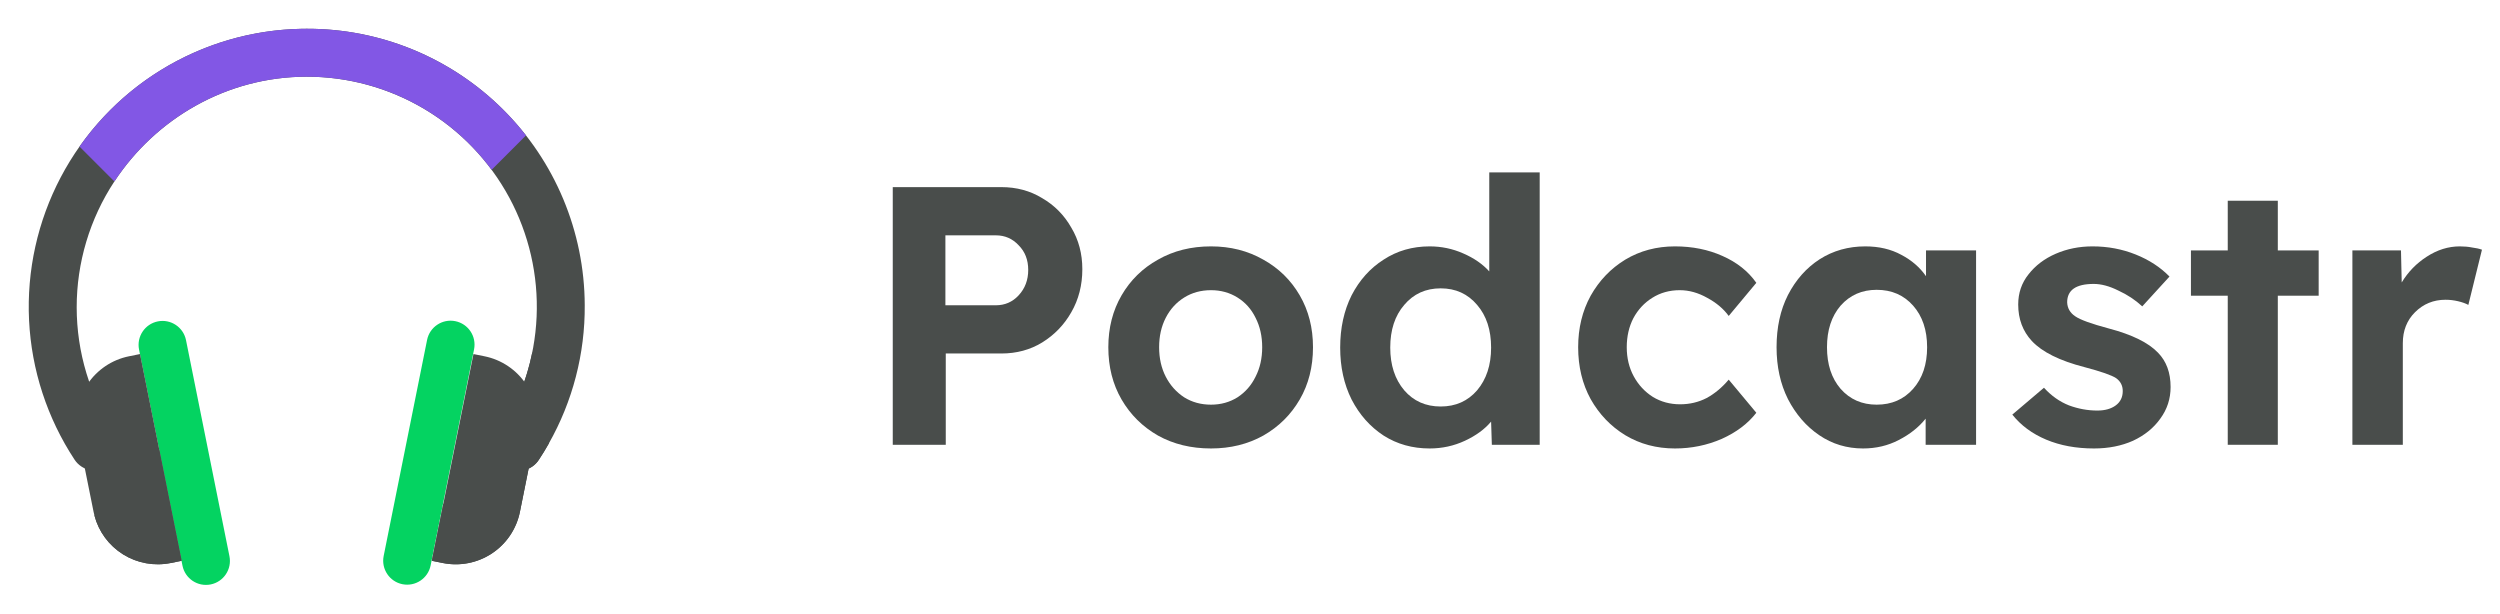
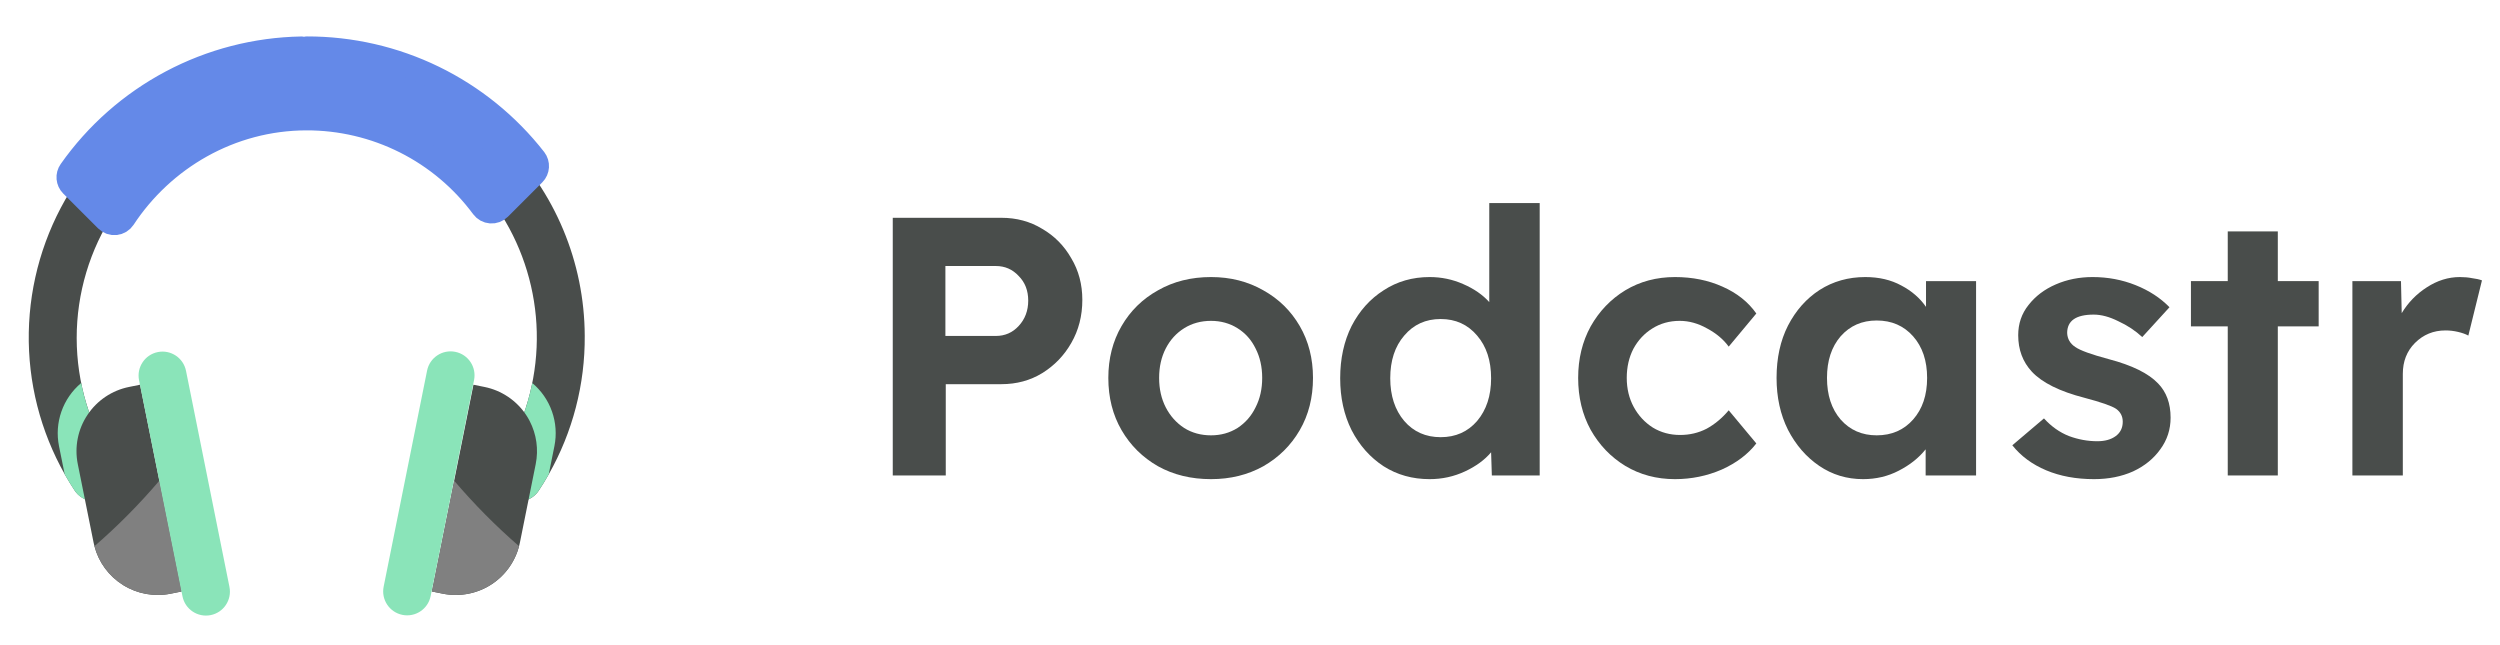
- <svg xmlns="http://www.w3.org/2000/svg" width="163" height="40" viewBox="0 0 163 40" fill="none">
-   <path d="M58.208 29V12.2H65.288C66.28 12.2 67.168 12.44 67.952 12.92C68.752 13.384 69.384 14.024 69.848 14.84C70.328 15.64 70.568 16.544 70.568 17.552C70.568 18.592 70.328 19.528 69.848 20.36C69.384 21.176 68.752 21.832 67.952 22.328C67.168 22.808 66.28 23.048 65.288 23.048H61.664V29H58.208ZM61.64 19.904H64.928C65.52 19.904 66.016 19.688 66.416 19.256C66.832 18.808 67.04 18.256 67.04 17.6C67.04 16.944 66.832 16.408 66.416 15.992C66.016 15.56 65.52 15.344 64.928 15.344H61.64V19.904Z" fill="#494D4B" />
-   <path d="M78.959 29.24C77.663 29.24 76.511 28.96 75.503 28.4C74.495 27.824 73.703 27.04 73.127 26.048C72.551 25.056 72.263 23.92 72.263 22.64C72.263 21.376 72.551 20.248 73.127 19.256C73.703 18.264 74.495 17.488 75.503 16.928C76.511 16.352 77.663 16.064 78.959 16.064C80.223 16.064 81.359 16.352 82.367 16.928C83.375 17.488 84.167 18.264 84.743 19.256C85.319 20.248 85.607 21.376 85.607 22.64C85.607 23.92 85.319 25.056 84.743 26.048C84.167 27.04 83.375 27.824 82.367 28.4C81.359 28.96 80.223 29.24 78.959 29.24ZM78.959 26.384C79.599 26.384 80.175 26.224 80.687 25.904C81.199 25.568 81.591 25.12 81.863 24.56C82.151 24 82.295 23.36 82.295 22.64C82.295 21.92 82.151 21.28 81.863 20.72C81.591 20.16 81.199 19.72 80.687 19.4C80.175 19.08 79.599 18.92 78.959 18.92C78.303 18.92 77.719 19.08 77.207 19.4C76.695 19.72 76.295 20.16 76.007 20.72C75.719 21.28 75.575 21.92 75.575 22.64C75.575 23.36 75.719 24 76.007 24.56C76.295 25.12 76.695 25.568 77.207 25.904C77.719 26.224 78.303 26.384 78.959 26.384Z" fill="#494D4B" />
-   <path d="M93.212 29.24C92.092 29.24 91.092 28.96 90.212 28.4C89.332 27.824 88.636 27.04 88.124 26.048C87.628 25.056 87.38 23.928 87.38 22.664C87.38 21.384 87.628 20.248 88.124 19.256C88.636 18.264 89.332 17.488 90.212 16.928C91.092 16.352 92.092 16.064 93.212 16.064C93.98 16.064 94.708 16.216 95.396 16.52C96.1 16.824 96.668 17.216 97.1 17.696V11.24H100.388V29H97.268L97.22 27.488C96.804 27.984 96.236 28.4 95.516 28.736C94.796 29.072 94.028 29.24 93.212 29.24ZM93.932 26.504C94.908 26.504 95.7 26.152 96.308 25.448C96.916 24.728 97.22 23.8 97.22 22.664C97.22 21.512 96.916 20.584 96.308 19.88C95.7 19.16 94.908 18.8 93.932 18.8C92.956 18.8 92.164 19.16 91.556 19.88C90.948 20.584 90.644 21.512 90.644 22.664C90.644 23.8 90.948 24.728 91.556 25.448C92.164 26.152 92.956 26.504 93.932 26.504Z" fill="#494D4B" />
-   <path d="M109.208 29.24C108.008 29.24 106.928 28.952 105.968 28.376C105.024 27.8 104.272 27.016 103.712 26.024C103.168 25.032 102.896 23.904 102.896 22.64C102.896 21.392 103.168 20.272 103.712 19.28C104.272 18.288 105.024 17.504 105.968 16.928C106.928 16.352 108.008 16.064 109.208 16.064C110.344 16.064 111.376 16.272 112.304 16.688C113.248 17.104 113.984 17.688 114.512 18.44L112.712 20.6C112.376 20.136 111.912 19.744 111.32 19.424C110.728 19.088 110.128 18.92 109.52 18.92C108.848 18.92 108.248 19.088 107.72 19.424C107.208 19.744 106.8 20.184 106.496 20.744C106.208 21.304 106.064 21.936 106.064 22.64C106.064 23.344 106.216 23.976 106.52 24.536C106.824 25.096 107.24 25.544 107.768 25.88C108.296 26.2 108.888 26.36 109.544 26.36C110.168 26.36 110.744 26.224 111.272 25.952C111.8 25.664 112.28 25.264 112.712 24.752L114.512 26.912C113.968 27.616 113.216 28.184 112.256 28.616C111.296 29.032 110.28 29.24 109.208 29.24Z" fill="#494D4B" />
-   <path d="M121.472 29.24C120.416 29.24 119.464 28.952 118.616 28.376C117.768 27.8 117.088 27.016 116.576 26.024C116.08 25.032 115.832 23.904 115.832 22.64C115.832 21.344 116.08 20.208 116.576 19.232C117.088 18.24 117.776 17.464 118.64 16.904C119.52 16.344 120.512 16.064 121.616 16.064C122.512 16.064 123.296 16.248 123.968 16.616C124.64 16.968 125.176 17.432 125.576 18.008V16.328H128.84V29H125.552V27.296C125.104 27.856 124.52 28.32 123.8 28.688C123.096 29.056 122.32 29.24 121.472 29.24ZM122.36 26.384C123.336 26.384 124.128 26.04 124.736 25.352C125.344 24.664 125.648 23.76 125.648 22.64C125.648 21.52 125.344 20.616 124.736 19.928C124.128 19.24 123.336 18.896 122.36 18.896C121.4 18.896 120.616 19.24 120.008 19.928C119.416 20.616 119.12 21.52 119.12 22.64C119.12 23.76 119.416 24.664 120.008 25.352C120.616 26.04 121.4 26.384 122.36 26.384Z" fill="#494D4B" />
-   <path d="M136.531 29.24C135.363 29.24 134.323 29.048 133.411 28.664C132.499 28.28 131.763 27.736 131.203 27.032L133.267 25.28C133.747 25.808 134.291 26.192 134.899 26.432C135.507 26.656 136.123 26.768 136.747 26.768C137.243 26.768 137.643 26.656 137.947 26.432C138.251 26.208 138.403 25.896 138.403 25.496C138.403 25.144 138.259 24.864 137.971 24.656C137.683 24.464 136.995 24.224 135.907 23.936C134.291 23.52 133.147 22.952 132.475 22.232C131.883 21.592 131.587 20.8 131.587 19.856C131.587 19.104 131.811 18.448 132.259 17.888C132.707 17.312 133.299 16.864 134.035 16.544C134.771 16.224 135.571 16.064 136.435 16.064C137.427 16.064 138.363 16.24 139.243 16.592C140.123 16.944 140.859 17.424 141.451 18.032L139.675 19.976C139.227 19.56 138.707 19.216 138.115 18.944C137.539 18.656 137.003 18.512 136.507 18.512C135.355 18.512 134.779 18.912 134.779 19.712C134.795 20.096 134.971 20.4 135.307 20.624C135.627 20.848 136.355 21.112 137.491 21.416C139.011 21.816 140.083 22.344 140.707 23C141.251 23.56 141.523 24.304 141.523 25.232C141.523 26 141.299 26.688 140.851 27.296C140.419 27.904 139.827 28.384 139.075 28.736C138.323 29.072 137.475 29.24 136.531 29.24Z" fill="#494D4B" />
-   <path d="M145.249 29V19.28H142.849V16.328H145.249V13.088H148.513V16.328H151.177V19.28H148.513V29H145.249Z" fill="#494D4B" />
-   <path d="M153.376 29V16.328H156.544L156.592 18.416C157.008 17.728 157.552 17.168 158.224 16.736C158.912 16.288 159.632 16.064 160.384 16.064C160.672 16.064 160.936 16.088 161.176 16.136C161.432 16.168 161.648 16.216 161.824 16.28L160.936 19.88C160.76 19.784 160.536 19.704 160.264 19.64C159.992 19.576 159.72 19.544 159.448 19.544C158.664 19.544 158 19.816 157.456 20.36C156.928 20.888 156.664 21.56 156.664 22.376V29H153.376Z" fill="#494D4B" />
-   <path d="M38.125 19.888C38.149 23.054 37.34 26.171 35.777 28.926C35.575 29.284 35.361 29.634 35.134 29.976C35.023 30.15 34.877 30.3 34.707 30.417C34.537 30.535 34.345 30.617 34.142 30.66C33.94 30.702 33.731 30.704 33.528 30.666C33.325 30.627 33.132 30.548 32.959 30.434C32.786 30.32 32.638 30.173 32.523 30.001C32.408 29.83 32.328 29.637 32.288 29.434C32.247 29.231 32.248 29.022 32.289 28.82C32.33 28.617 32.411 28.424 32.527 28.253C34.019 25.99 34.868 23.364 34.987 20.656C35.105 17.948 34.488 15.259 33.2 12.874C31.912 10.489 30.002 8.497 27.673 7.111C25.344 5.724 22.683 4.995 19.972 5C14.762 5.01 10.142 7.745 7.457 11.832C5.852 14.27 4.998 17.126 5 20.045C5.003 22.964 5.863 25.818 7.473 28.253C7.701 28.599 7.782 29.022 7.699 29.427C7.616 29.834 7.375 30.19 7.029 30.418C6.683 30.646 6.261 30.728 5.855 30.645C5.449 30.561 5.092 30.32 4.864 29.974C3.079 27.265 2.054 24.127 1.895 20.887C1.737 17.647 2.451 14.424 3.962 11.553C5.474 8.683 7.729 6.271 10.491 4.569C13.253 2.868 16.421 1.938 19.664 1.878C19.778 1.876 19.891 1.875 20.005 1.875C24.795 1.865 29.393 3.756 32.791 7.133C36.188 10.511 38.106 15.098 38.125 19.888Z" fill="#494D4B" />
-   <path d="M9.066 22.794L11.898 36.882C12.068 37.728 12.891 38.275 13.737 38.105C14.582 37.935 15.13 37.112 14.96 36.266L12.128 22.179C11.958 21.333 11.135 20.785 10.289 20.955C9.444 21.125 8.896 21.949 9.066 22.794Z" fill="#04D361" />
-   <path d="M11.844 36.564L11.126 36.709C10.059 36.923 8.95 36.722 8.027 36.147C7.103 35.572 6.434 34.665 6.157 33.612C6.136 33.531 6.116 33.45 6.1 33.367L5.071 28.256C4.848 27.146 5.075 25.993 5.701 25.051C6.328 24.108 7.303 23.453 8.413 23.229L9.13 23.084L10.39 29.341L11.844 36.564Z" fill="#494D4B" />
-   <path d="M11.844 36.564L11.126 36.709C10.059 36.923 8.95 36.722 8.027 36.147C7.103 35.572 6.434 34.665 6.157 33.612C7.674 32.298 9.09 30.87 10.39 29.341L11.844 36.564Z" fill="#494D4B" />
-   <path d="M36.148 27.087L35.777 28.926C35.575 29.284 35.361 29.634 35.134 29.976C35.023 30.15 34.877 30.3 34.707 30.417C34.537 30.534 34.345 30.617 34.142 30.659C33.94 30.702 33.731 30.704 33.528 30.665C33.325 30.627 33.132 30.548 32.959 30.434C32.786 30.32 32.638 30.173 32.523 30.001C32.408 29.829 32.328 29.637 32.288 29.434C32.247 29.231 32.248 29.022 32.289 28.819C32.33 28.617 32.411 28.424 32.527 28.253C33.587 26.65 34.326 24.858 34.705 22.974C35.293 23.467 35.737 24.109 35.991 24.833C36.245 25.557 36.299 26.335 36.148 27.087Z" fill="#494D4B" />
-   <path d="M34.295 8.83L32.054 11.071C30.657 9.182 28.836 7.649 26.737 6.594C24.638 5.54 22.321 4.993 19.972 5C14.762 5.01 10.142 7.745 7.457 11.832L5.184 9.559C6.823 7.229 8.988 5.32 11.505 3.985C14.021 2.651 16.816 1.929 19.664 1.878C19.778 1.876 19.891 1.875 20.005 1.875C22.759 1.869 25.479 2.492 27.955 3.698C30.432 4.903 32.601 6.658 34.295 8.83Z" fill="#8257E5" />
-   <path d="M27.846 22.163L25.015 36.251C24.845 37.097 25.392 37.92 26.238 38.09C27.084 38.26 27.907 37.712 28.077 36.867L30.909 22.779C31.079 21.933 30.531 21.11 29.685 20.94C28.84 20.77 28.016 21.318 27.846 22.163Z" fill="#04D361" />
-   <path d="M34.929 28.256L33.9 33.367C33.677 34.477 33.022 35.452 32.079 36.079C31.137 36.705 29.984 36.932 28.874 36.709L28.156 36.564L28.9 32.871L30.869 23.084L31.587 23.229C32.697 23.453 33.672 24.108 34.299 25.05C34.386 25.18 34.465 25.314 34.536 25.453C34.982 26.315 35.12 27.304 34.929 28.256Z" fill="#494D4B" />
-   <path d="M34.929 28.256L33.9 33.367C33.677 34.477 33.022 35.452 32.079 36.079C31.137 36.705 29.984 36.932 28.874 36.709L28.156 36.564L28.9 32.871C31.04 30.609 32.93 28.122 34.536 25.453C34.982 26.315 35.12 27.304 34.929 28.256Z" fill="#494D4B" />
+ <svg xmlns="http://www.w3.org/2000/svg" width="163" height="42" viewBox="0 0 163 42" fill="none">
+   <path d="M58.208 31V14.2H65.288C66.28 14.2 67.168 14.44 67.952 14.92C68.752 15.384 69.384 16.024 69.848 16.84C70.328 17.64 70.568 18.544 70.568 19.552C70.568 20.592 70.328 21.528 69.848 22.36C69.384 23.176 68.752 23.832 67.952 24.328C67.168 24.808 66.28 25.048 65.288 25.048H61.664V31H58.208ZM61.64 21.904H64.928C65.52 21.904 66.016 21.688 66.416 21.256C66.832 20.808 67.04 20.256 67.04 19.6C67.04 18.944 66.832 18.408 66.416 17.992C66.016 17.56 65.52 17.344 64.928 17.344H61.64V21.904Z" fill="#494D4B" />
+   <path d="M78.959 31.24C77.663 31.24 76.511 30.96 75.503 30.4C74.495 29.824 73.703 29.04 73.127 28.048C72.551 27.056 72.263 25.92 72.263 24.64C72.263 23.376 72.551 22.248 73.127 21.256C73.703 20.264 74.495 19.488 75.503 18.928C76.511 18.352 77.663 18.064 78.959 18.064C80.223 18.064 81.359 18.352 82.367 18.928C83.375 19.488 84.167 20.264 84.743 21.256C85.319 22.248 85.607 23.376 85.607 24.64C85.607 25.92 85.319 27.056 84.743 28.048C84.167 29.04 83.375 29.824 82.367 30.4C81.359 30.96 80.223 31.24 78.959 31.24ZM78.959 28.384C79.599 28.384 80.175 28.224 80.687 27.904C81.199 27.568 81.591 27.12 81.863 26.56C82.151 26 82.295 25.36 82.295 24.64C82.295 23.92 82.151 23.28 81.863 22.72C81.591 22.16 81.199 21.72 80.687 21.4C80.175 21.08 79.599 20.92 78.959 20.92C78.303 20.92 77.719 21.08 77.207 21.4C76.695 21.72 76.295 22.16 76.007 22.72C75.719 23.28 75.575 23.92 75.575 24.64C75.575 25.36 75.719 26 76.007 26.56C76.295 27.12 76.695 27.568 77.207 27.904C77.719 28.224 78.303 28.384 78.959 28.384Z" fill="#494D4B" />
+   <path d="M93.212 31.24C92.092 31.24 91.092 30.96 90.212 30.4C89.332 29.824 88.636 29.04 88.124 28.048C87.628 27.056 87.38 25.928 87.38 24.664C87.38 23.384 87.628 22.248 88.124 21.256C88.636 20.264 89.332 19.488 90.212 18.928C91.092 18.352 92.092 18.064 93.212 18.064C93.98 18.064 94.708 18.216 95.396 18.52C96.1 18.824 96.668 19.216 97.1 19.696V13.24H100.388V31H97.268L97.22 29.488C96.804 29.984 96.236 30.4 95.516 30.736C94.796 31.072 94.028 31.24 93.212 31.24ZM93.932 28.504C94.908 28.504 95.7 28.152 96.308 27.448C96.916 26.728 97.22 25.8 97.22 24.664C97.22 23.512 96.916 22.584 96.308 21.88C95.7 21.16 94.908 20.8 93.932 20.8C92.956 20.8 92.164 21.16 91.556 21.88C90.948 22.584 90.644 23.512 90.644 24.664C90.644 25.8 90.948 26.728 91.556 27.448C92.164 28.152 92.956 28.504 93.932 28.504Z" fill="#494D4B" />
+   <path d="M109.208 31.24C108.008 31.24 106.928 30.952 105.968 30.376C105.024 29.8 104.272 29.016 103.712 28.024C103.168 27.032 102.896 25.904 102.896 24.64C102.896 23.392 103.168 22.272 103.712 21.28C104.272 20.288 105.024 19.504 105.968 18.928C106.928 18.352 108.008 18.064 109.208 18.064C110.344 18.064 111.376 18.272 112.304 18.688C113.248 19.104 113.984 19.688 114.512 20.44L112.712 22.6C112.376 22.136 111.912 21.744 111.32 21.424C110.728 21.088 110.128 20.92 109.52 20.92C108.848 20.92 108.248 21.088 107.72 21.424C107.208 21.744 106.8 22.184 106.496 22.744C106.208 23.304 106.064 23.936 106.064 24.64C106.064 25.344 106.216 25.976 106.52 26.536C106.824 27.096 107.24 27.544 107.768 27.88C108.296 28.2 108.888 28.36 109.544 28.36C110.168 28.36 110.744 28.224 111.272 27.952C111.8 27.664 112.28 27.264 112.712 26.752L114.512 28.912C113.968 29.616 113.216 30.184 112.256 30.616C111.296 31.032 110.28 31.24 109.208 31.24Z" fill="#494D4B" />
+   <path d="M121.472 31.24C120.416 31.24 119.464 30.952 118.616 30.376C117.768 29.8 117.088 29.016 116.576 28.024C116.08 27.032 115.832 25.904 115.832 24.64C115.832 23.344 116.08 22.208 116.576 21.232C117.088 20.24 117.776 19.464 118.64 18.904C119.52 18.344 120.512 18.064 121.616 18.064C122.512 18.064 123.296 18.248 123.968 18.616C124.64 18.968 125.176 19.432 125.576 20.008V18.328H128.84V31H125.552V29.296C125.104 29.856 124.52 30.32 123.8 30.688C123.096 31.056 122.32 31.24 121.472 31.24ZM122.36 28.384C123.336 28.384 124.128 28.04 124.736 27.352C125.344 26.664 125.648 25.76 125.648 24.64C125.648 23.52 125.344 22.616 124.736 21.928C124.128 21.24 123.336 20.896 122.36 20.896C121.4 20.896 120.616 21.24 120.008 21.928C119.416 22.616 119.12 23.52 119.12 24.64C119.12 25.76 119.416 26.664 120.008 27.352C120.616 28.04 121.4 28.384 122.36 28.384Z" fill="#494D4B" />
+   <path d="M136.531 31.24C135.363 31.24 134.323 31.048 133.411 30.664C132.499 30.28 131.763 29.736 131.203 29.032L133.267 27.28C133.747 27.808 134.291 28.192 134.899 28.432C135.507 28.656 136.123 28.768 136.747 28.768C137.243 28.768 137.643 28.656 137.947 28.432C138.251 28.208 138.403 27.896 138.403 27.496C138.403 27.144 138.259 26.864 137.971 26.656C137.683 26.464 136.995 26.224 135.907 25.936C134.291 25.52 133.147 24.952 132.475 24.232C131.883 23.592 131.587 22.8 131.587 21.856C131.587 21.104 131.811 20.448 132.259 19.888C132.707 19.312 133.299 18.864 134.035 18.544C134.771 18.224 135.571 18.064 136.435 18.064C137.427 18.064 138.363 18.24 139.243 18.592C140.123 18.944 140.859 19.424 141.451 20.032L139.675 21.976C139.227 21.56 138.707 21.216 138.115 20.944C137.539 20.656 137.003 20.512 136.507 20.512C135.355 20.512 134.779 20.912 134.779 21.712C134.795 22.096 134.971 22.4 135.307 22.624C135.627 22.848 136.355 23.112 137.491 23.416C139.011 23.816 140.083 24.344 140.707 25C141.251 25.56 141.523 26.304 141.523 27.232C141.523 28 141.299 28.688 140.851 29.296C140.419 29.904 139.827 30.384 139.075 30.736C138.323 31.072 137.475 31.24 136.531 31.24Z" fill="#494D4B" />
+   <path d="M145.249 31V21.28H142.849V18.328H145.249V15.088H148.513V18.328H151.177V21.28H148.513V31H145.249Z" fill="#494D4B" />
+   <path d="M153.376 31V18.328H156.544L156.592 20.416C157.008 19.728 157.552 19.168 158.224 18.736C158.912 18.288 159.632 18.064 160.384 18.064C160.672 18.064 160.936 18.088 161.176 18.136C161.432 18.168 161.648 18.216 161.824 18.28L160.936 21.88C160.76 21.784 160.536 21.704 160.264 21.64C159.992 21.576 159.72 21.544 159.448 21.544C158.664 21.544 158 21.816 157.456 22.36C156.928 22.888 156.664 23.56 156.664 24.376V31H153.376Z" fill="#494D4B" />
+   <path d="M38.125 21.888C38.149 25.054 37.34 28.171 35.777 30.926C35.575 31.284 35.361 31.634 35.134 31.976C35.023 32.15 34.877 32.3 34.707 32.417C34.537 32.535 34.345 32.617 34.142 32.66C33.94 32.702 33.731 32.704 33.528 32.666C33.325 32.627 33.132 32.548 32.959 32.434C32.786 32.32 32.638 32.173 32.523 32.001C32.408 31.83 32.328 31.637 32.288 31.434C32.247 31.231 32.248 31.022 32.289 30.82C32.33 30.617 32.411 30.424 32.527 30.253C34.019 27.99 34.868 25.364 34.987 22.656C35.105 19.948 34.488 17.259 33.2 14.874C31.912 12.489 30.002 10.497 27.673 9.111C25.344 7.724 22.683 6.995 19.972 7C14.762 7.01 10.142 9.745 7.457 13.832C5.852 16.27 4.998 19.126 5 22.045C5.003 24.964 5.863 27.818 7.473 30.253C7.701 30.599 7.782 31.022 7.699 31.427C7.616 31.834 7.375 32.19 7.029 32.418C6.683 32.646 6.261 32.728 5.855 32.645C5.449 32.561 5.092 32.32 4.864 31.974C3.079 29.265 2.054 26.127 1.895 22.887C1.737 19.647 2.451 16.424 3.962 13.553C5.474 10.683 7.729 8.271 10.491 6.569C13.253 4.868 16.421 3.938 19.664 3.878C19.778 3.876 19.891 3.875 20.005 3.875C24.795 3.865 29.393 5.756 32.791 9.133C36.188 12.511 38.106 17.098 38.125 21.888V21.888Z" fill="#494D4B" />
+   <path d="M36.148 29.087L35.777 30.926C35.575 31.284 35.361 31.634 35.134 31.976C35.023 32.15 34.877 32.3 34.707 32.417C34.537 32.534 34.345 32.617 34.142 32.659C33.94 32.702 33.731 32.704 33.528 32.665C33.325 32.627 33.132 32.548 32.959 32.434C32.786 32.32 32.638 32.173 32.523 32.001C32.408 31.829 32.328 31.637 32.288 31.434C32.247 31.231 32.248 31.022 32.289 30.819C32.33 30.617 32.411 30.424 32.527 30.253C33.587 28.65 34.326 26.858 34.705 24.974C35.293 25.467 35.737 26.109 35.991 26.833C36.245 27.557 36.299 28.335 36.148 29.087Z" fill="#8AE4B9" />
+   <path d="M3.847 29.087L4.218 30.926C4.42 31.284 4.634 31.634 4.861 31.976C4.973 32.15 5.118 32.3 5.288 32.417C5.458 32.534 5.65 32.617 5.853 32.659C6.055 32.702 6.264 32.704 6.467 32.665C6.67 32.627 6.864 32.548 7.036 32.434C7.209 32.32 7.357 32.173 7.472 32.001C7.587 31.829 7.667 31.637 7.708 31.434C7.748 31.231 7.747 31.022 7.706 30.819C7.665 30.617 7.584 30.424 7.468 30.253C6.409 28.65 5.669 26.858 5.29 24.974C4.702 25.467 4.258 26.109 4.004 26.833C3.75 27.557 3.696 28.335 3.847 29.087Z" fill="#8AE4B9" />
+   <path d="M11.844 38.564L11.126 38.709C10.059 38.923 8.951 38.722 8.027 38.147C7.103 37.572 6.434 36.665 6.157 35.612C6.136 35.531 6.117 35.45 6.1 35.367L5.071 30.256C4.848 29.146 5.075 27.993 5.702 27.051C6.328 26.108 7.303 25.453 8.413 25.229L9.131 25.084L10.39 31.341L11.844 38.564Z" fill="#494D4B" />
+   <path d="M34.929 30.256L33.9 35.367C33.677 36.477 33.022 37.452 32.079 38.079C31.137 38.705 29.984 38.932 28.874 38.709L28.156 38.564L28.9 34.871L30.869 25.084L31.587 25.229C32.697 25.453 33.672 26.108 34.299 27.05C34.386 27.18 34.465 27.314 34.536 27.453C34.982 28.315 35.12 29.304 34.929 30.256V30.256Z" fill="#494D4B" />
+   <path d="M11.844 38.564L11.126 38.709C10.059 38.923 8.95 38.722 8.027 38.147C7.103 37.572 6.434 36.665 6.157 35.612C7.674 34.298 9.089 32.87 10.39 31.341L11.844 38.564Z" fill="#808080" />
+   <path d="M28.156 38.564L28.874 38.709C29.941 38.923 31.05 38.722 31.973 38.147C32.897 37.572 33.566 36.665 33.843 35.612C32.326 34.298 30.911 32.87 29.61 31.341L28.156 38.564Z" fill="#808080" />
+   <path d="M9.066 24.794L11.898 38.882C12.068 39.728 12.891 40.275 13.737 40.105C14.582 39.935 15.13 39.112 14.96 38.266L12.128 24.179C11.958 23.333 11.135 22.785 10.289 22.955C9.444 23.125 8.896 23.949 9.066 24.794Z" fill="#8AE4B9" />
+   <path d="M27.846 24.163L25.014 38.251C24.844 39.097 25.392 39.92 26.238 40.09C27.084 40.26 27.907 39.712 28.077 38.867L30.909 24.779C31.079 23.933 30.531 23.11 29.685 22.94C28.84 22.77 28.016 23.318 27.846 24.163Z" fill="#8AE4B9" />
+   <path d="M34.887 10.368C35.12 10.667 35.093 11.092 34.826 11.36L32.584 13.601C32.43 13.756 32.216 13.835 31.998 13.819C31.78 13.803 31.581 13.693 31.451 13.517C30.124 11.723 28.394 10.266 26.4 9.264C24.407 8.263 22.205 7.744 19.974 7.75L19.973 7.75C15.03 7.76 10.639 10.355 8.084 14.244C7.96 14.432 7.758 14.555 7.533 14.578C7.309 14.601 7.086 14.522 6.927 14.362L4.653 12.089C4.395 11.831 4.36 11.425 4.57 11.127C6.277 8.701 8.533 6.713 11.153 5.323C13.773 3.933 16.684 3.181 19.65 3.128C19.65 3.128 19.65 3.128 19.651 3.128L19.664 3.878C19.778 3.876 19.891 3.875 20.005 3.875L34.887 10.368ZM34.887 10.368C33.121 8.107 30.863 6.279 28.284 5.023C25.704 3.768 22.872 3.119 20.004 3.125L34.887 10.368Z" fill="#6489E8" stroke="#6489E8" stroke-width="1.5" stroke-linejoin="round" />
</svg>
